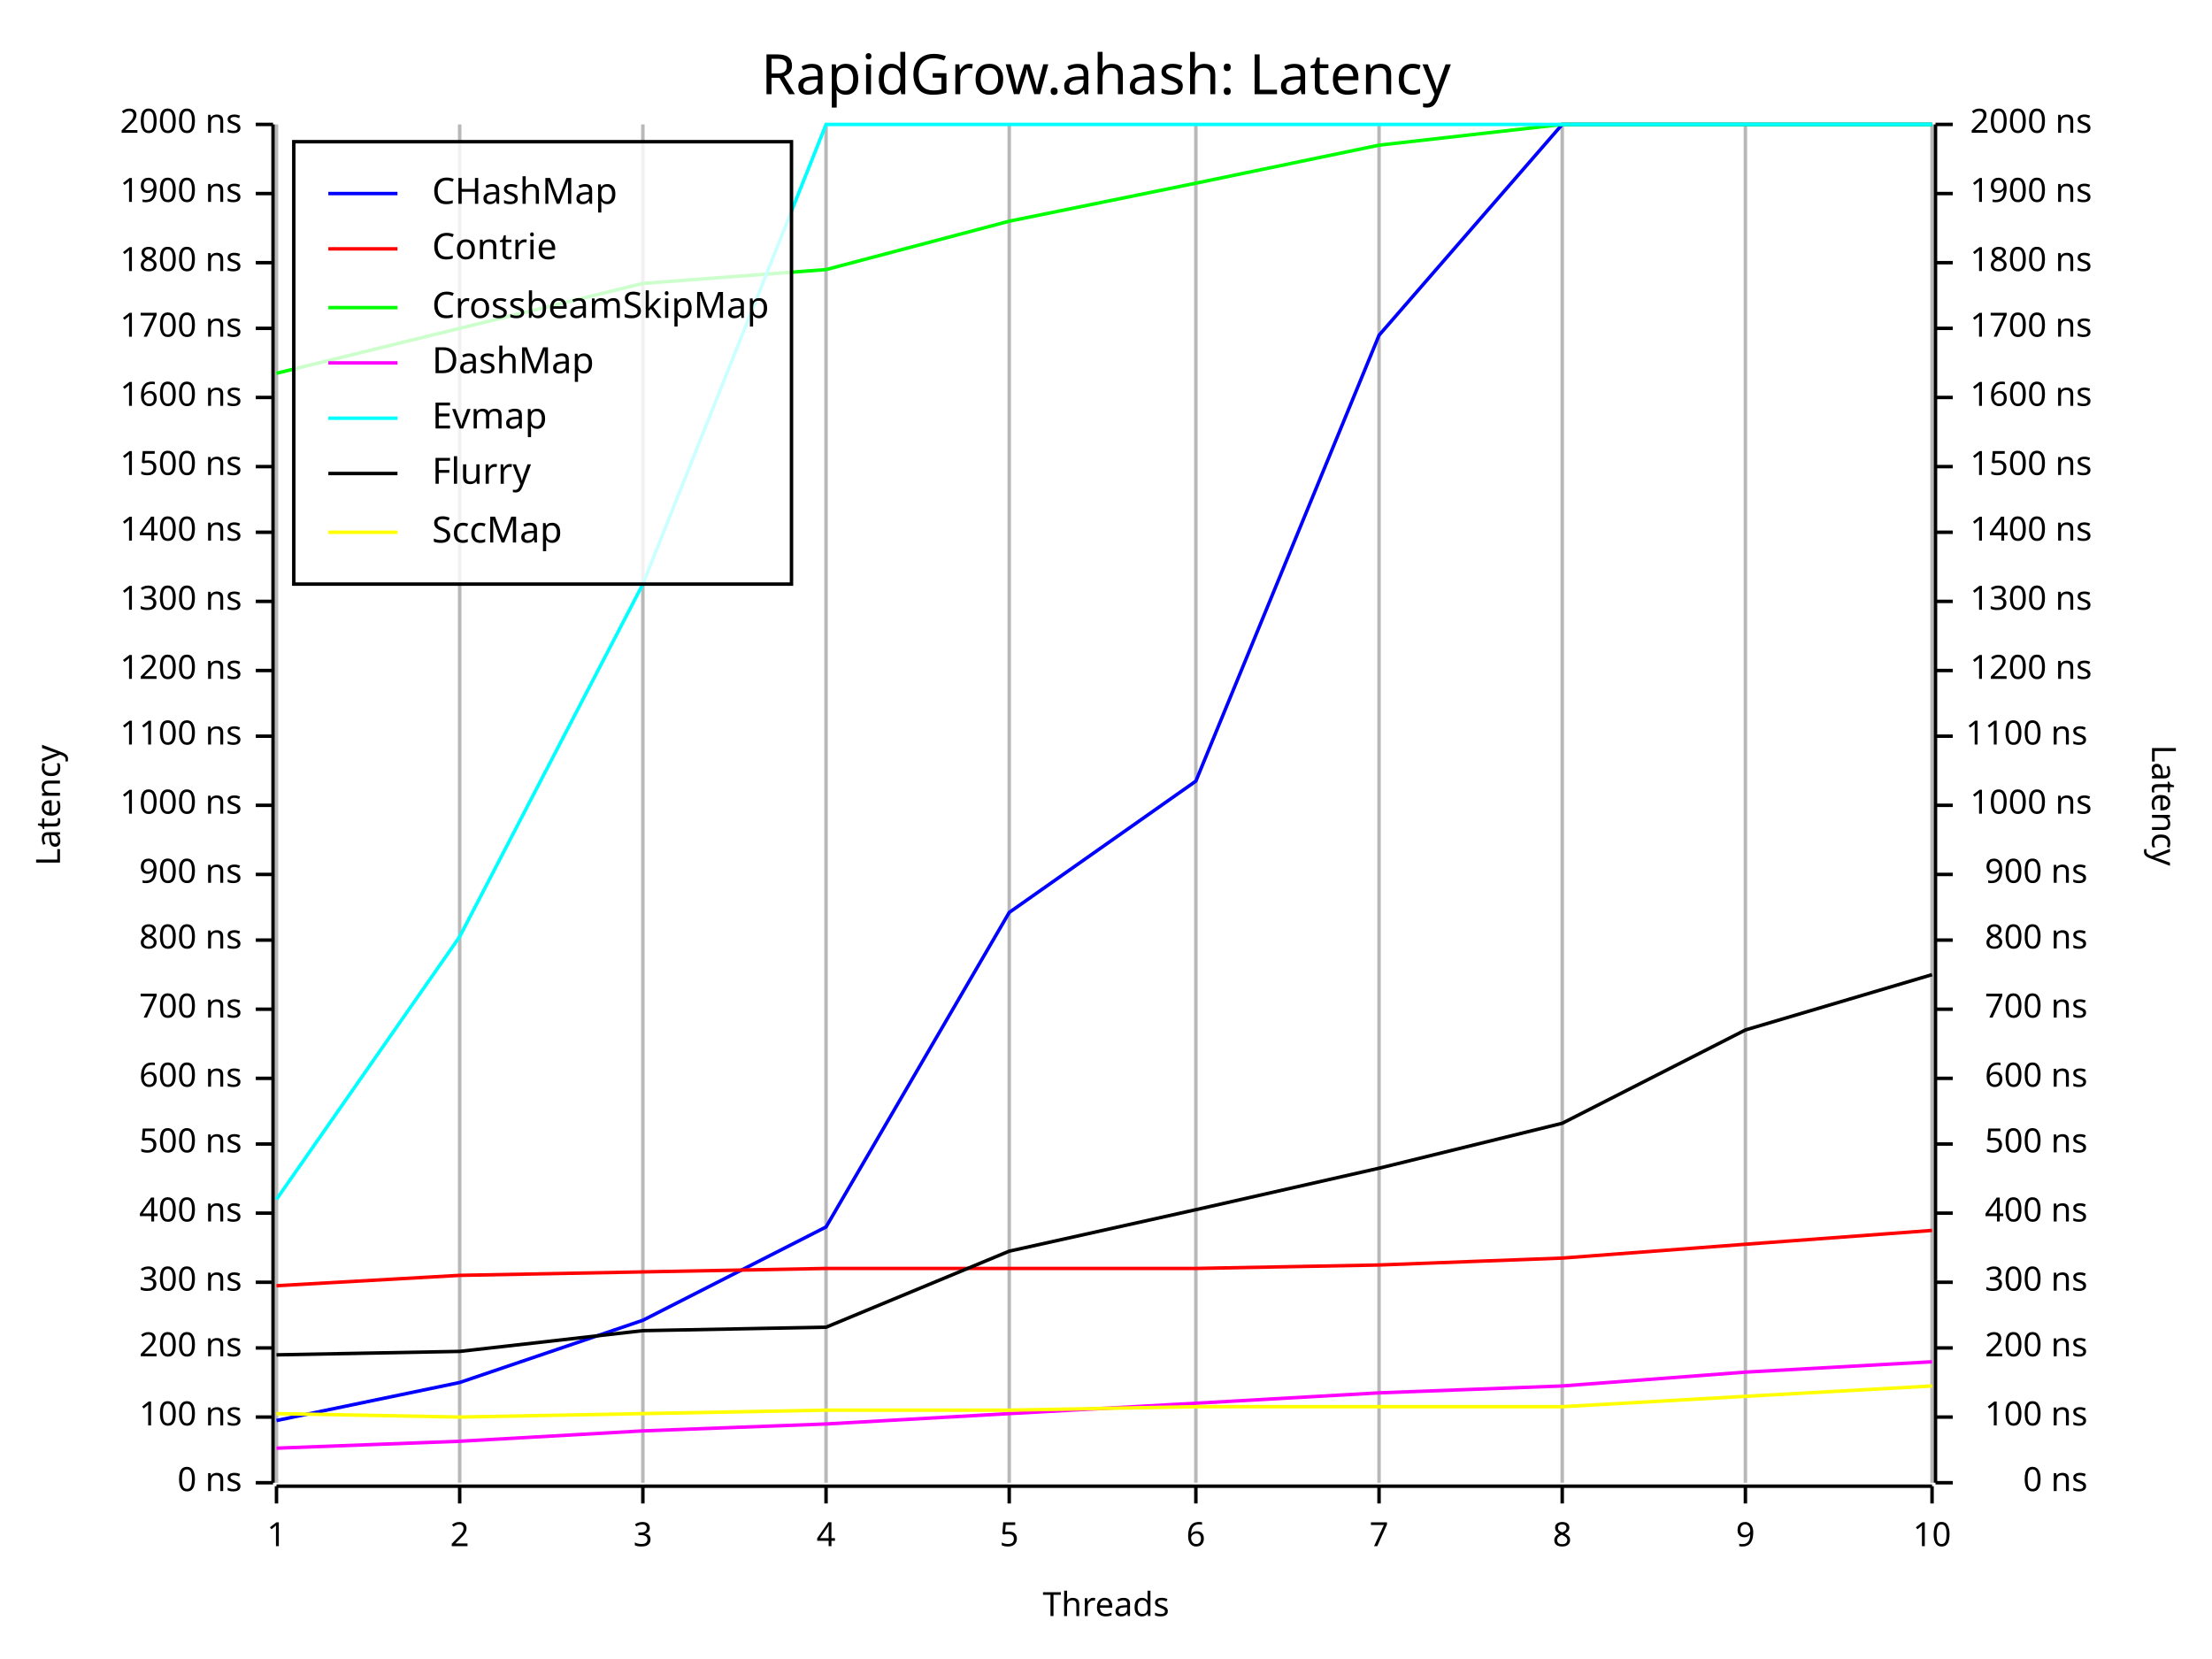
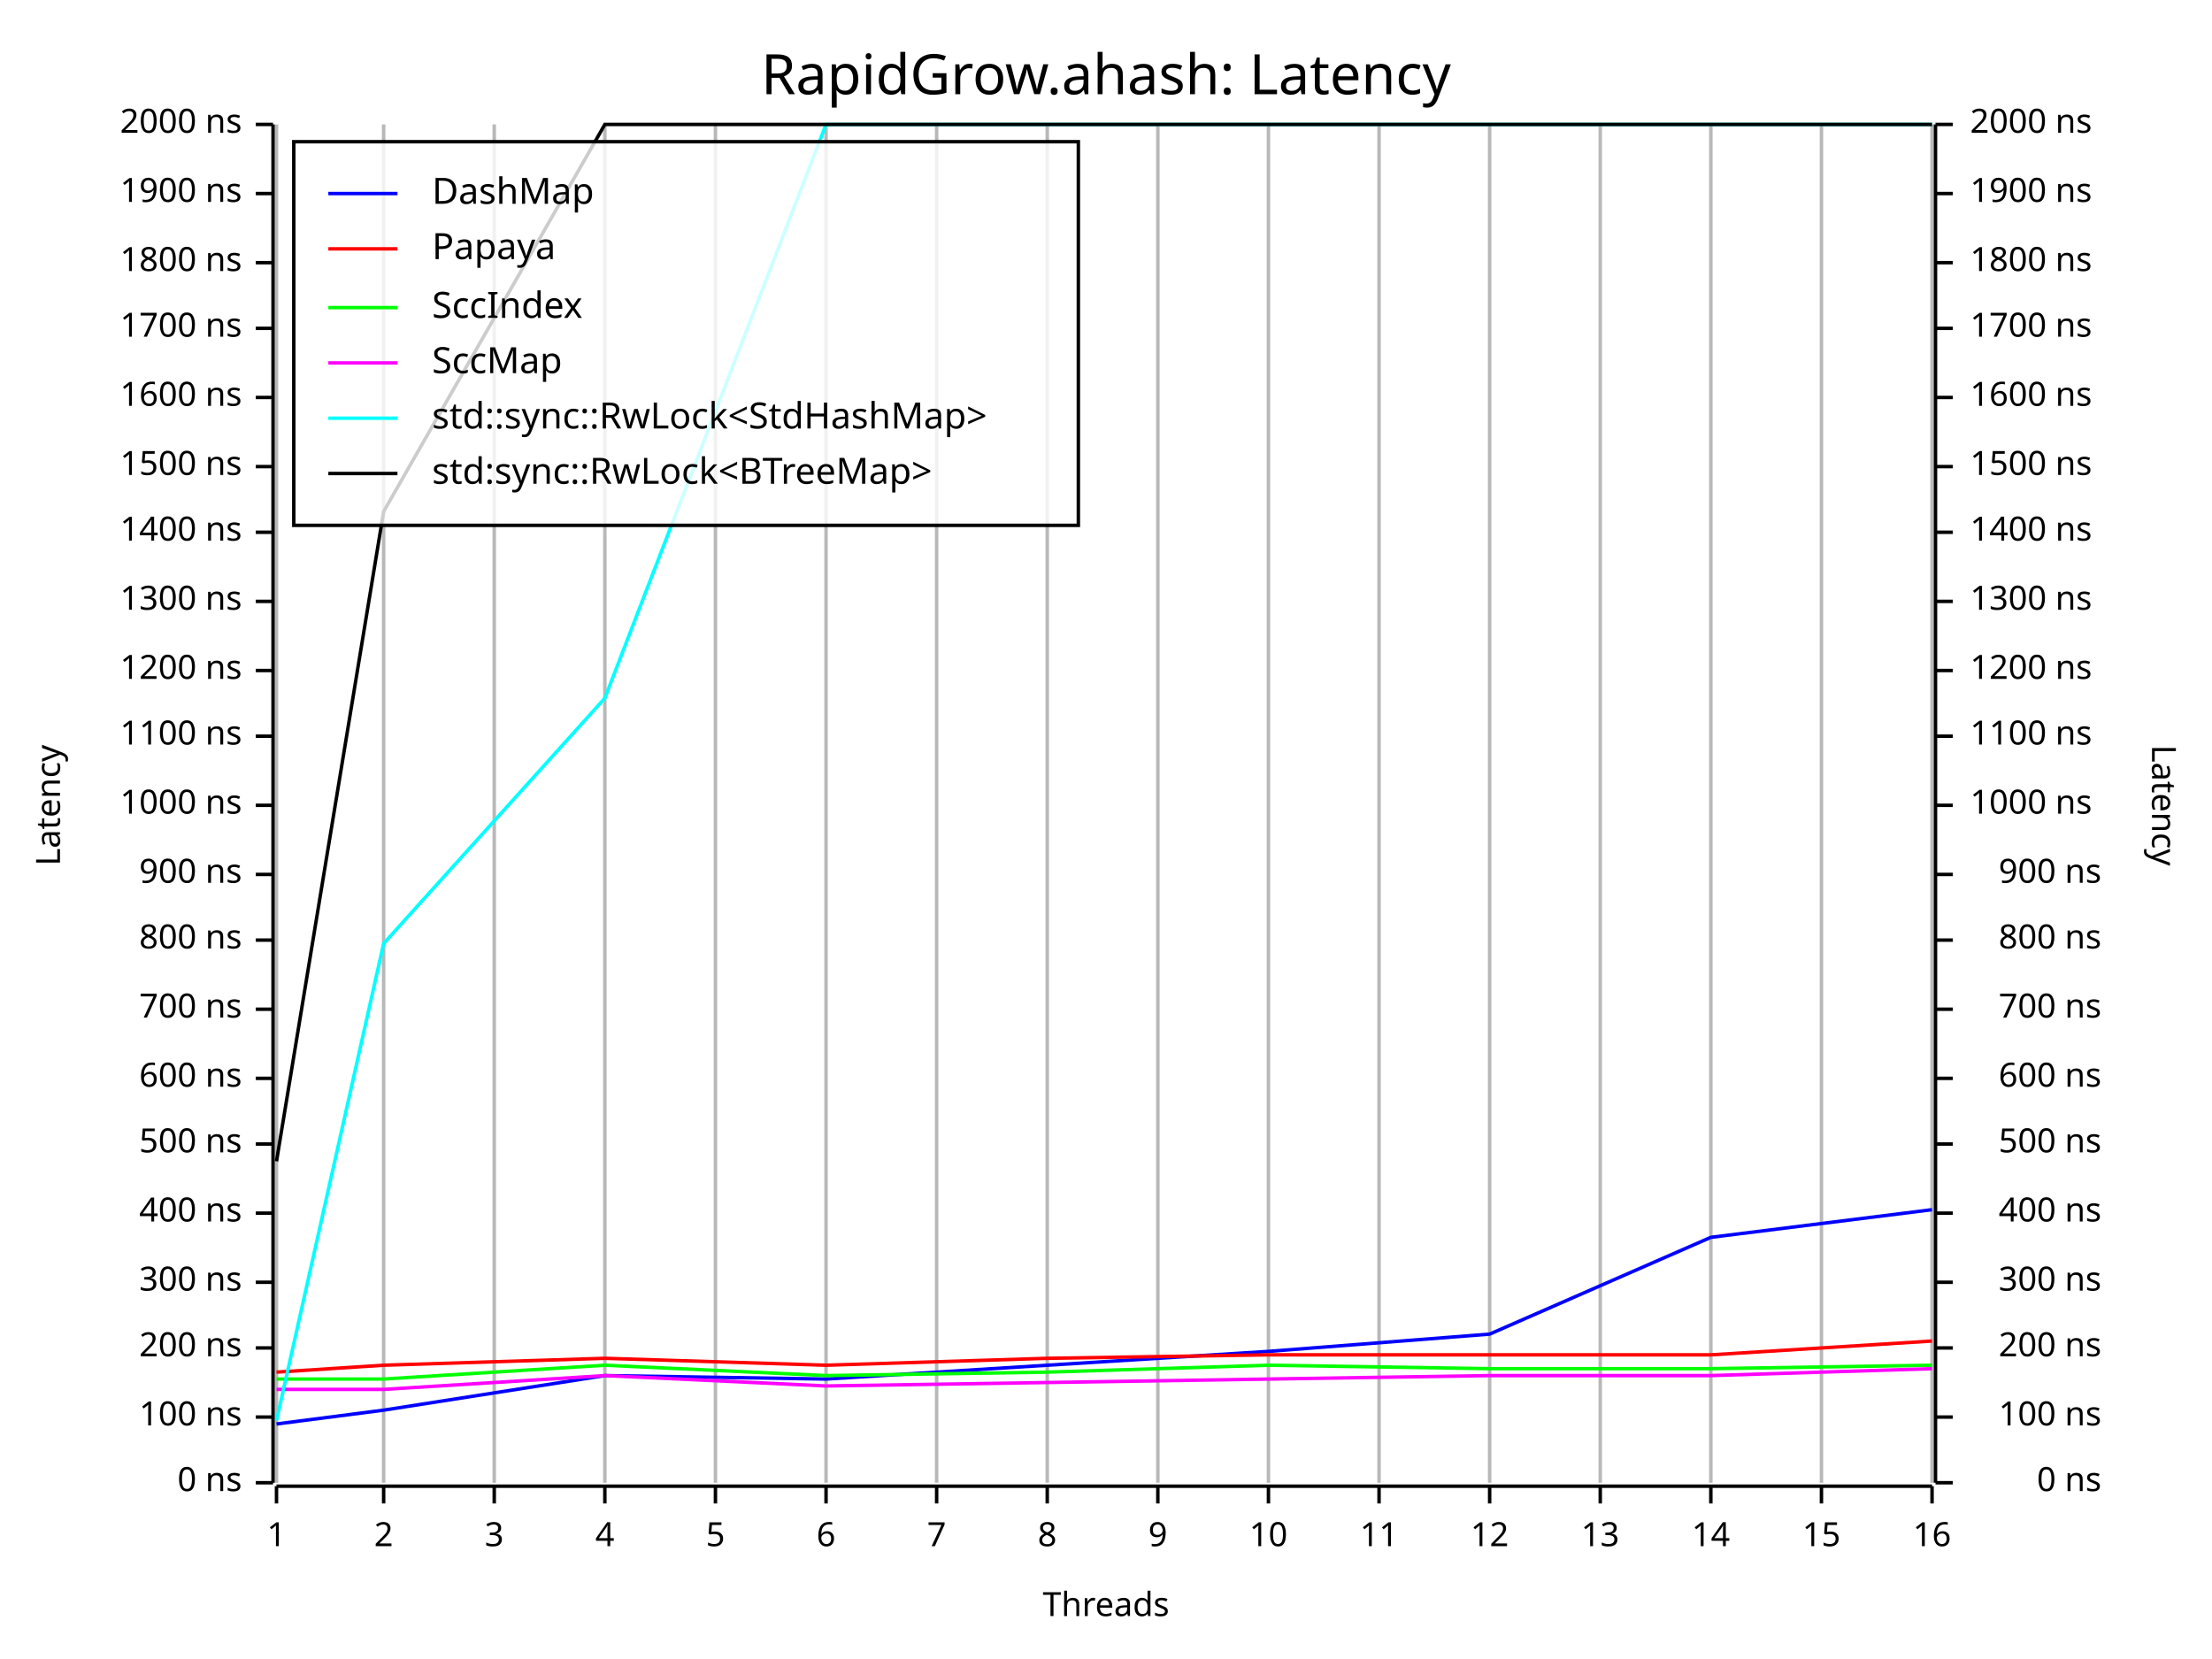
<svg xmlns="http://www.w3.org/2000/svg" width="640" height="480" viewBox="0 0 640 480">
  <rect x="0" y="0" width="640" height="480" opacity="1" fill="#FFFFFF" stroke="none" />
  <text x="320" y="15" dy="0.76em" text-anchor="middle" font-family="Fira Code" font-size="16.129" opacity="1" fill="#000000">
RapidGrow.ahash: Latency
</text>
  <line opacity="0.1" stroke="#000000" stroke-width="1" x1="80" y1="429" x2="80" y2="36" />
-   <line opacity="0.1" stroke="#000000" stroke-width="1" x1="133" y1="429" x2="133" y2="36" />
-   <line opacity="0.1" stroke="#000000" stroke-width="1" x1="186" y1="429" x2="186" y2="36" />
+   <line opacity="0.1" stroke="#000000" stroke-width="1" x1="111" y1="429" x2="111" y2="36" />
+   <line opacity="0.1" stroke="#000000" stroke-width="1" x1="143" y1="429" x2="143" y2="36" />
+   <line opacity="0.1" stroke="#000000" stroke-width="1" x1="175" y1="429" x2="175" y2="36" />
+   <line opacity="0.1" stroke="#000000" stroke-width="1" x1="207" y1="429" x2="207" y2="36" />
  <line opacity="0.1" stroke="#000000" stroke-width="1" x1="239" y1="429" x2="239" y2="36" />
-   <line opacity="0.1" stroke="#000000" stroke-width="1" x1="292" y1="429" x2="292" y2="36" />
-   <line opacity="0.1" stroke="#000000" stroke-width="1" x1="346" y1="429" x2="346" y2="36" />
+   <line opacity="0.1" stroke="#000000" stroke-width="1" x1="271" y1="429" x2="271" y2="36" />
+   <line opacity="0.1" stroke="#000000" stroke-width="1" x1="303" y1="429" x2="303" y2="36" />
+   <line opacity="0.1" stroke="#000000" stroke-width="1" x1="335" y1="429" x2="335" y2="36" />
+   <line opacity="0.1" stroke="#000000" stroke-width="1" x1="367" y1="429" x2="367" y2="36" />
  <line opacity="0.1" stroke="#000000" stroke-width="1" x1="399" y1="429" x2="399" y2="36" />
-   <line opacity="0.1" stroke="#000000" stroke-width="1" x1="452" y1="429" x2="452" y2="36" />
-   <line opacity="0.1" stroke="#000000" stroke-width="1" x1="505" y1="429" x2="505" y2="36" />
+   <line opacity="0.1" stroke="#000000" stroke-width="1" x1="431" y1="429" x2="431" y2="36" />
+   <line opacity="0.1" stroke="#000000" stroke-width="1" x1="463" y1="429" x2="463" y2="36" />
+   <line opacity="0.1" stroke="#000000" stroke-width="1" x1="495" y1="429" x2="495" y2="36" />
+   <line opacity="0.1" stroke="#000000" stroke-width="1" x1="527" y1="429" x2="527" y2="36" />
  <line opacity="0.1" stroke="#000000" stroke-width="1" x1="559" y1="429" x2="559" y2="36" />
  <text x="10" y="233" dy="0.76em" text-anchor="middle" font-family="sans-serif" font-size="9.677" opacity="1" fill="#000000" transform="rotate(270, 10, 233)">
Latency
</text>
  <text x="320" y="470" dy="-0.5ex" text-anchor="middle" font-family="sans-serif" font-size="9.677" opacity="1" fill="#000000">
Threads
</text>
  <text x="630" y="233" dy="0.76em" text-anchor="middle" font-family="sans-serif" font-size="9.677" opacity="1" fill="#000000" transform="rotate(90, 630, 233)">
Latency
</text>
  <line opacity="0.2" stroke="#000000" stroke-width="1" x1="80" y1="429" x2="80" y2="36" />
-   <line opacity="0.2" stroke="#000000" stroke-width="1" x1="133" y1="429" x2="133" y2="36" />
-   <line opacity="0.2" stroke="#000000" stroke-width="1" x1="186" y1="429" x2="186" y2="36" />
+   <line opacity="0.2" stroke="#000000" stroke-width="1" x1="111" y1="429" x2="111" y2="36" />
+   <line opacity="0.2" stroke="#000000" stroke-width="1" x1="143" y1="429" x2="143" y2="36" />
+   <line opacity="0.2" stroke="#000000" stroke-width="1" x1="175" y1="429" x2="175" y2="36" />
+   <line opacity="0.2" stroke="#000000" stroke-width="1" x1="207" y1="429" x2="207" y2="36" />
  <line opacity="0.2" stroke="#000000" stroke-width="1" x1="239" y1="429" x2="239" y2="36" />
-   <line opacity="0.2" stroke="#000000" stroke-width="1" x1="292" y1="429" x2="292" y2="36" />
-   <line opacity="0.2" stroke="#000000" stroke-width="1" x1="346" y1="429" x2="346" y2="36" />
+   <line opacity="0.2" stroke="#000000" stroke-width="1" x1="271" y1="429" x2="271" y2="36" />
+   <line opacity="0.2" stroke="#000000" stroke-width="1" x1="303" y1="429" x2="303" y2="36" />
+   <line opacity="0.2" stroke="#000000" stroke-width="1" x1="335" y1="429" x2="335" y2="36" />
+   <line opacity="0.2" stroke="#000000" stroke-width="1" x1="367" y1="429" x2="367" y2="36" />
  <line opacity="0.2" stroke="#000000" stroke-width="1" x1="399" y1="429" x2="399" y2="36" />
-   <line opacity="0.2" stroke="#000000" stroke-width="1" x1="452" y1="429" x2="452" y2="36" />
-   <line opacity="0.2" stroke="#000000" stroke-width="1" x1="505" y1="429" x2="505" y2="36" />
+   <line opacity="0.2" stroke="#000000" stroke-width="1" x1="431" y1="429" x2="431" y2="36" />
+   <line opacity="0.2" stroke="#000000" stroke-width="1" x1="463" y1="429" x2="463" y2="36" />
+   <line opacity="0.2" stroke="#000000" stroke-width="1" x1="495" y1="429" x2="495" y2="36" />
+   <line opacity="0.2" stroke="#000000" stroke-width="1" x1="527" y1="429" x2="527" y2="36" />
  <line opacity="0.2" stroke="#000000" stroke-width="1" x1="559" y1="429" x2="559" y2="36" />
  <polyline fill="none" opacity="1" stroke="#000000" stroke-width="1" points="79,36 79,429 " />
  <text x="70" y="429" dy="0.5ex" text-anchor="end" font-family="sans-serif" font-size="9.677" opacity="1" fill="#000000">
0 ns
</text>
  <polyline fill="none" opacity="1" stroke="#000000" stroke-width="1" points="74,429 79,429 " />
  <text x="70" y="410" dy="0.5ex" text-anchor="end" font-family="sans-serif" font-size="9.677" opacity="1" fill="#000000">
100 ns
</text>
  <polyline fill="none" opacity="1" stroke="#000000" stroke-width="1" points="74,410 79,410 " />
  <text x="70" y="390" dy="0.5ex" text-anchor="end" font-family="sans-serif" font-size="9.677" opacity="1" fill="#000000">
200 ns
</text>
  <polyline fill="none" opacity="1" stroke="#000000" stroke-width="1" points="74,390 79,390 " />
  <text x="70" y="371" dy="0.5ex" text-anchor="end" font-family="sans-serif" font-size="9.677" opacity="1" fill="#000000">
300 ns
</text>
  <polyline fill="none" opacity="1" stroke="#000000" stroke-width="1" points="74,371 79,371 " />
  <text x="70" y="351" dy="0.5ex" text-anchor="end" font-family="sans-serif" font-size="9.677" opacity="1" fill="#000000">
400 ns
</text>
  <polyline fill="none" opacity="1" stroke="#000000" stroke-width="1" points="74,351 79,351 " />
  <text x="70" y="331" dy="0.5ex" text-anchor="end" font-family="sans-serif" font-size="9.677" opacity="1" fill="#000000">
500 ns
</text>
  <polyline fill="none" opacity="1" stroke="#000000" stroke-width="1" points="74,331 79,331 " />
  <text x="70" y="312" dy="0.5ex" text-anchor="end" font-family="sans-serif" font-size="9.677" opacity="1" fill="#000000">
600 ns
</text>
  <polyline fill="none" opacity="1" stroke="#000000" stroke-width="1" points="74,312 79,312 " />
  <text x="70" y="292" dy="0.5ex" text-anchor="end" font-family="sans-serif" font-size="9.677" opacity="1" fill="#000000">
700 ns
</text>
  <polyline fill="none" opacity="1" stroke="#000000" stroke-width="1" points="74,292 79,292 " />
  <text x="70" y="272" dy="0.5ex" text-anchor="end" font-family="sans-serif" font-size="9.677" opacity="1" fill="#000000">
800 ns
</text>
  <polyline fill="none" opacity="1" stroke="#000000" stroke-width="1" points="74,272 79,272 " />
  <text x="70" y="253" dy="0.5ex" text-anchor="end" font-family="sans-serif" font-size="9.677" opacity="1" fill="#000000">
900 ns
</text>
  <polyline fill="none" opacity="1" stroke="#000000" stroke-width="1" points="74,253 79,253 " />
  <text x="70" y="233" dy="0.5ex" text-anchor="end" font-family="sans-serif" font-size="9.677" opacity="1" fill="#000000">
1000 ns
</text>
  <polyline fill="none" opacity="1" stroke="#000000" stroke-width="1" points="74,233 79,233 " />
  <text x="70" y="213" dy="0.5ex" text-anchor="end" font-family="sans-serif" font-size="9.677" opacity="1" fill="#000000">
1100 ns
</text>
  <polyline fill="none" opacity="1" stroke="#000000" stroke-width="1" points="74,213 79,213 " />
  <text x="70" y="194" dy="0.5ex" text-anchor="end" font-family="sans-serif" font-size="9.677" opacity="1" fill="#000000">
1200 ns
</text>
  <polyline fill="none" opacity="1" stroke="#000000" stroke-width="1" points="74,194 79,194 " />
  <text x="70" y="174" dy="0.5ex" text-anchor="end" font-family="sans-serif" font-size="9.677" opacity="1" fill="#000000">
1300 ns
</text>
  <polyline fill="none" opacity="1" stroke="#000000" stroke-width="1" points="74,174 79,174 " />
  <text x="70" y="154" dy="0.5ex" text-anchor="end" font-family="sans-serif" font-size="9.677" opacity="1" fill="#000000">
1400 ns
</text>
  <polyline fill="none" opacity="1" stroke="#000000" stroke-width="1" points="74,154 79,154 " />
  <text x="70" y="135" dy="0.5ex" text-anchor="end" font-family="sans-serif" font-size="9.677" opacity="1" fill="#000000">
1500 ns
</text>
  <polyline fill="none" opacity="1" stroke="#000000" stroke-width="1" points="74,135 79,135 " />
  <text x="70" y="115" dy="0.5ex" text-anchor="end" font-family="sans-serif" font-size="9.677" opacity="1" fill="#000000">
1600 ns
</text>
  <polyline fill="none" opacity="1" stroke="#000000" stroke-width="1" points="74,115 79,115 " />
  <text x="70" y="95" dy="0.5ex" text-anchor="end" font-family="sans-serif" font-size="9.677" opacity="1" fill="#000000">
1700 ns
</text>
  <polyline fill="none" opacity="1" stroke="#000000" stroke-width="1" points="74,95 79,95 " />
  <text x="70" y="76" dy="0.5ex" text-anchor="end" font-family="sans-serif" font-size="9.677" opacity="1" fill="#000000">
1800 ns
</text>
  <polyline fill="none" opacity="1" stroke="#000000" stroke-width="1" points="74,76 79,76 " />
  <text x="70" y="56" dy="0.5ex" text-anchor="end" font-family="sans-serif" font-size="9.677" opacity="1" fill="#000000">
1900 ns
</text>
  <polyline fill="none" opacity="1" stroke="#000000" stroke-width="1" points="74,56 79,56 " />
  <text x="70" y="36" dy="0.5ex" text-anchor="end" font-family="sans-serif" font-size="9.677" opacity="1" fill="#000000">
2000 ns
</text>
  <polyline fill="none" opacity="1" stroke="#000000" stroke-width="1" points="74,36 79,36 " />
  <polyline fill="none" opacity="1" stroke="#000000" stroke-width="1" points="80,430 559,430 " />
  <text x="80" y="440" dy="0.76em" text-anchor="middle" font-family="sans-serif" font-size="9.677" opacity="1" fill="#000000">
1
</text>
  <polyline fill="none" opacity="1" stroke="#000000" stroke-width="1" points="80,430 80,435 " />
-   <text x="133" y="440" dy="0.76em" text-anchor="middle" font-family="sans-serif" font-size="9.677" opacity="1" fill="#000000">
+   <text x="111" y="440" dy="0.76em" text-anchor="middle" font-family="sans-serif" font-size="9.677" opacity="1" fill="#000000">
2
</text>
-   <polyline fill="none" opacity="1" stroke="#000000" stroke-width="1" points="133,430 133,435 " />
-   <text x="186" y="440" dy="0.76em" text-anchor="middle" font-family="sans-serif" font-size="9.677" opacity="1" fill="#000000">
+   <polyline fill="none" opacity="1" stroke="#000000" stroke-width="1" points="111,430 111,435 " />
+   <text x="143" y="440" dy="0.76em" text-anchor="middle" font-family="sans-serif" font-size="9.677" opacity="1" fill="#000000">
3
</text>
-   <polyline fill="none" opacity="1" stroke="#000000" stroke-width="1" points="186,430 186,435 " />
+   <polyline fill="none" opacity="1" stroke="#000000" stroke-width="1" points="143,430 143,435 " />
+   <text x="175" y="440" dy="0.76em" text-anchor="middle" font-family="sans-serif" font-size="9.677" opacity="1" fill="#000000">
+ 4
+ </text>
+   <polyline fill="none" opacity="1" stroke="#000000" stroke-width="1" points="175,430 175,435 " />
+   <text x="207" y="440" dy="0.76em" text-anchor="middle" font-family="sans-serif" font-size="9.677" opacity="1" fill="#000000">
+ 5
+ </text>
+   <polyline fill="none" opacity="1" stroke="#000000" stroke-width="1" points="207,430 207,435 " />
  <text x="239" y="440" dy="0.76em" text-anchor="middle" font-family="sans-serif" font-size="9.677" opacity="1" fill="#000000">
- 4
+ 6
</text>
  <polyline fill="none" opacity="1" stroke="#000000" stroke-width="1" points="239,430 239,435 " />
-   <text x="292" y="440" dy="0.76em" text-anchor="middle" font-family="sans-serif" font-size="9.677" opacity="1" fill="#000000">
- 5
- </text>
-   <polyline fill="none" opacity="1" stroke="#000000" stroke-width="1" points="292,430 292,435 " />
-   <text x="346" y="440" dy="0.76em" text-anchor="middle" font-family="sans-serif" font-size="9.677" opacity="1" fill="#000000">
- 6
- </text>
-   <polyline fill="none" opacity="1" stroke="#000000" stroke-width="1" points="346,430 346,435 " />
+   <text x="271" y="440" dy="0.76em" text-anchor="middle" font-family="sans-serif" font-size="9.677" opacity="1" fill="#000000">
+ 7
+ </text>
+   <polyline fill="none" opacity="1" stroke="#000000" stroke-width="1" points="271,430 271,435 " />
+   <text x="303" y="440" dy="0.76em" text-anchor="middle" font-family="sans-serif" font-size="9.677" opacity="1" fill="#000000">
+ 8
+ </text>
+   <polyline fill="none" opacity="1" stroke="#000000" stroke-width="1" points="303,430 303,435 " />
+   <text x="335" y="440" dy="0.76em" text-anchor="middle" font-family="sans-serif" font-size="9.677" opacity="1" fill="#000000">
+ 9
+ </text>
+   <polyline fill="none" opacity="1" stroke="#000000" stroke-width="1" points="335,430 335,435 " />
+   <text x="367" y="440" dy="0.76em" text-anchor="middle" font-family="sans-serif" font-size="9.677" opacity="1" fill="#000000">
+ 10
+ </text>
+   <polyline fill="none" opacity="1" stroke="#000000" stroke-width="1" points="367,430 367,435 " />
  <text x="399" y="440" dy="0.76em" text-anchor="middle" font-family="sans-serif" font-size="9.677" opacity="1" fill="#000000">
- 7
+ 11
</text>
  <polyline fill="none" opacity="1" stroke="#000000" stroke-width="1" points="399,430 399,435 " />
-   <text x="452" y="440" dy="0.76em" text-anchor="middle" font-family="sans-serif" font-size="9.677" opacity="1" fill="#000000">
- 8
- </text>
-   <polyline fill="none" opacity="1" stroke="#000000" stroke-width="1" points="452,430 452,435 " />
-   <text x="505" y="440" dy="0.76em" text-anchor="middle" font-family="sans-serif" font-size="9.677" opacity="1" fill="#000000">
- 9
- </text>
-   <polyline fill="none" opacity="1" stroke="#000000" stroke-width="1" points="505,430 505,435 " />
+   <text x="431" y="440" dy="0.76em" text-anchor="middle" font-family="sans-serif" font-size="9.677" opacity="1" fill="#000000">
+ 12
+ </text>
+   <polyline fill="none" opacity="1" stroke="#000000" stroke-width="1" points="431,430 431,435 " />
+   <text x="463" y="440" dy="0.76em" text-anchor="middle" font-family="sans-serif" font-size="9.677" opacity="1" fill="#000000">
+ 13
+ </text>
+   <polyline fill="none" opacity="1" stroke="#000000" stroke-width="1" points="463,430 463,435 " />
+   <text x="495" y="440" dy="0.76em" text-anchor="middle" font-family="sans-serif" font-size="9.677" opacity="1" fill="#000000">
+ 14
+ </text>
+   <polyline fill="none" opacity="1" stroke="#000000" stroke-width="1" points="495,430 495,435 " />
+   <text x="527" y="440" dy="0.76em" text-anchor="middle" font-family="sans-serif" font-size="9.677" opacity="1" fill="#000000">
+ 15
+ </text>
+   <polyline fill="none" opacity="1" stroke="#000000" stroke-width="1" points="527,430 527,435 " />
  <text x="559" y="440" dy="0.76em" text-anchor="middle" font-family="sans-serif" font-size="9.677" opacity="1" fill="#000000">
- 10
+ 16
</text>
  <polyline fill="none" opacity="1" stroke="#000000" stroke-width="1" points="559,430 559,435 " />
  <polyline fill="none" opacity="1" stroke="#000000" stroke-width="1" points="560,36 560,429 " />
-   <text x="604" y="429" dy="0.5ex" text-anchor="end" font-family="sans-serif" font-size="9.677" opacity="1" fill="#000000">
+   <text x="608" y="429" dy="0.5ex" text-anchor="end" font-family="sans-serif" font-size="9.677" opacity="1" fill="#000000">
0 ns
</text>
  <polyline fill="none" opacity="1" stroke="#000000" stroke-width="1" points="560,429 565,429 " />
-   <text x="604" y="410" dy="0.5ex" text-anchor="end" font-family="sans-serif" font-size="9.677" opacity="1" fill="#000000">
+   <text x="608" y="410" dy="0.5ex" text-anchor="end" font-family="sans-serif" font-size="9.677" opacity="1" fill="#000000">
100 ns
</text>
  <polyline fill="none" opacity="1" stroke="#000000" stroke-width="1" points="560,410 565,410 " />
-   <text x="604" y="390" dy="0.5ex" text-anchor="end" font-family="sans-serif" font-size="9.677" opacity="1" fill="#000000">
+   <text x="608" y="390" dy="0.5ex" text-anchor="end" font-family="sans-serif" font-size="9.677" opacity="1" fill="#000000">
200 ns
</text>
  <polyline fill="none" opacity="1" stroke="#000000" stroke-width="1" points="560,390 565,390 " />
-   <text x="604" y="371" dy="0.5ex" text-anchor="end" font-family="sans-serif" font-size="9.677" opacity="1" fill="#000000">
+   <text x="608" y="371" dy="0.5ex" text-anchor="end" font-family="sans-serif" font-size="9.677" opacity="1" fill="#000000">
300 ns
</text>
  <polyline fill="none" opacity="1" stroke="#000000" stroke-width="1" points="560,371 565,371 " />
-   <text x="604" y="351" dy="0.5ex" text-anchor="end" font-family="sans-serif" font-size="9.677" opacity="1" fill="#000000">
+   <text x="608" y="351" dy="0.5ex" text-anchor="end" font-family="sans-serif" font-size="9.677" opacity="1" fill="#000000">
400 ns
</text>
  <polyline fill="none" opacity="1" stroke="#000000" stroke-width="1" points="560,351 565,351 " />
-   <text x="604" y="331" dy="0.5ex" text-anchor="end" font-family="sans-serif" font-size="9.677" opacity="1" fill="#000000">
+   <text x="608" y="331" dy="0.5ex" text-anchor="end" font-family="sans-serif" font-size="9.677" opacity="1" fill="#000000">
500 ns
</text>
  <polyline fill="none" opacity="1" stroke="#000000" stroke-width="1" points="560,331 565,331 " />
-   <text x="604" y="312" dy="0.5ex" text-anchor="end" font-family="sans-serif" font-size="9.677" opacity="1" fill="#000000">
+   <text x="608" y="312" dy="0.5ex" text-anchor="end" font-family="sans-serif" font-size="9.677" opacity="1" fill="#000000">
600 ns
</text>
  <polyline fill="none" opacity="1" stroke="#000000" stroke-width="1" points="560,312 565,312 " />
-   <text x="604" y="292" dy="0.5ex" text-anchor="end" font-family="sans-serif" font-size="9.677" opacity="1" fill="#000000">
+   <text x="608" y="292" dy="0.5ex" text-anchor="end" font-family="sans-serif" font-size="9.677" opacity="1" fill="#000000">
700 ns
</text>
  <polyline fill="none" opacity="1" stroke="#000000" stroke-width="1" points="560,292 565,292 " />
-   <text x="604" y="272" dy="0.5ex" text-anchor="end" font-family="sans-serif" font-size="9.677" opacity="1" fill="#000000">
+   <text x="608" y="272" dy="0.5ex" text-anchor="end" font-family="sans-serif" font-size="9.677" opacity="1" fill="#000000">
800 ns
</text>
  <polyline fill="none" opacity="1" stroke="#000000" stroke-width="1" points="560,272 565,272 " />
-   <text x="604" y="253" dy="0.5ex" text-anchor="end" font-family="sans-serif" font-size="9.677" opacity="1" fill="#000000">
+   <text x="608" y="253" dy="0.5ex" text-anchor="end" font-family="sans-serif" font-size="9.677" opacity="1" fill="#000000">
900 ns
</text>
  <polyline fill="none" opacity="1" stroke="#000000" stroke-width="1" points="560,253 565,253 " />
  <text x="570" y="233" dy="0.5ex" text-anchor="start" font-family="sans-serif" font-size="9.677" opacity="1" fill="#000000">
1000 ns
</text>
  <polyline fill="none" opacity="1" stroke="#000000" stroke-width="1" points="560,233 565,233 " />
-   <text x="604" y="213" dy="0.5ex" text-anchor="end" font-family="sans-serif" font-size="9.677" opacity="1" fill="#000000">
+   <text x="570" y="213" dy="0.5ex" text-anchor="start" font-family="sans-serif" font-size="9.677" opacity="1" fill="#000000">
1100 ns
</text>
  <polyline fill="none" opacity="1" stroke="#000000" stroke-width="1" points="560,213 565,213 " />
  <text x="570" y="194" dy="0.5ex" text-anchor="start" font-family="sans-serif" font-size="9.677" opacity="1" fill="#000000">
1200 ns
</text>
  <polyline fill="none" opacity="1" stroke="#000000" stroke-width="1" points="560,194 565,194 " />
  <text x="570" y="174" dy="0.5ex" text-anchor="start" font-family="sans-serif" font-size="9.677" opacity="1" fill="#000000">
1300 ns
</text>
  <polyline fill="none" opacity="1" stroke="#000000" stroke-width="1" points="560,174 565,174 " />
  <text x="570" y="154" dy="0.5ex" text-anchor="start" font-family="sans-serif" font-size="9.677" opacity="1" fill="#000000">
1400 ns
</text>
  <polyline fill="none" opacity="1" stroke="#000000" stroke-width="1" points="560,154 565,154 " />
  <text x="570" y="135" dy="0.5ex" text-anchor="start" font-family="sans-serif" font-size="9.677" opacity="1" fill="#000000">
1500 ns
</text>
  <polyline fill="none" opacity="1" stroke="#000000" stroke-width="1" points="560,135 565,135 " />
  <text x="570" y="115" dy="0.5ex" text-anchor="start" font-family="sans-serif" font-size="9.677" opacity="1" fill="#000000">
1600 ns
</text>
  <polyline fill="none" opacity="1" stroke="#000000" stroke-width="1" points="560,115 565,115 " />
  <text x="570" y="95" dy="0.5ex" text-anchor="start" font-family="sans-serif" font-size="9.677" opacity="1" fill="#000000">
1700 ns
</text>
  <polyline fill="none" opacity="1" stroke="#000000" stroke-width="1" points="560,95 565,95 " />
  <text x="570" y="76" dy="0.5ex" text-anchor="start" font-family="sans-serif" font-size="9.677" opacity="1" fill="#000000">
1800 ns
</text>
  <polyline fill="none" opacity="1" stroke="#000000" stroke-width="1" points="560,76 565,76 " />
  <text x="570" y="56" dy="0.5ex" text-anchor="start" font-family="sans-serif" font-size="9.677" opacity="1" fill="#000000">
1900 ns
</text>
  <polyline fill="none" opacity="1" stroke="#000000" stroke-width="1" points="560,56 565,56 " />
  <text x="570" y="36" dy="0.5ex" text-anchor="start" font-family="sans-serif" font-size="9.677" opacity="1" fill="#000000">
2000 ns
</text>
  <polyline fill="none" opacity="1" stroke="#000000" stroke-width="1" points="560,36 565,36 " />
-   <polyline fill="none" opacity="1" stroke="#0000FF" stroke-width="1" points="80,411 133,400 186,382 239,355 292,264 346,226 399,97 452,36 505,36 559,36 " />
-   <polyline fill="none" opacity="1" stroke="#FF0000" stroke-width="1" points="80,372 133,369 186,368 239,367 292,367 346,367 399,366 452,364 505,360 559,356 " />
-   <polyline fill="none" opacity="1" stroke="#00FF00" stroke-width="1" points="80,108 133,95 186,82 239,78 292,64 346,53 399,42 452,36 505,36 559,36 " />
-   <polyline fill="none" opacity="1" stroke="#FF00FF" stroke-width="1" points="80,419 133,417 186,414 239,412 292,409 346,406 399,403 452,401 505,397 559,394 " />
-   <polyline fill="none" opacity="1" stroke="#00FFFF" stroke-width="1" points="80,347 133,271 186,169 239,36 292,36 346,36 399,36 452,36 505,36 559,36 " />
-   <polyline fill="none" opacity="1" stroke="#000000" stroke-width="1" points="80,392 133,391 186,385 239,384 292,362 346,350 399,338 452,325 505,298 559,282 " />
-   <polyline fill="none" opacity="1" stroke="#FFFF00" stroke-width="1" points="80,409 133,410 186,409 239,408 292,408 346,407 399,407 452,407 505,404 559,401 " />
-   <rect x="85" y="41" width="144" height="128" opacity="0.8" fill="#FFFFFF" stroke="none" />
-   <rect x="85" y="41" width="144" height="128" opacity="1" fill="none" stroke="#000000" />
+   <polyline fill="none" opacity="1" stroke="#0000FF" stroke-width="1" points="80,412 111,408 175,398 239,399 303,395 367,391 431,386 495,358 559,350 " />
+   <polyline fill="none" opacity="1" stroke="#FF0000" stroke-width="1" points="80,397 111,395 175,393 239,395 303,393 367,392 431,392 495,392 559,388 " />
+   <polyline fill="none" opacity="1" stroke="#00FF00" stroke-width="1" points="80,399 111,399 175,395 239,398 303,397 367,395 431,396 495,396 559,395 " />
+   <polyline fill="none" opacity="1" stroke="#FF00FF" stroke-width="1" points="80,402 111,402 175,398 239,401 303,400 367,399 431,398 495,398 559,396 " />
+   <polyline fill="none" opacity="1" stroke="#00FFFF" stroke-width="1" points="80,411 111,273 175,202 239,36 303,36 367,36 431,36 495,36 559,36 " />
+   <polyline fill="none" opacity="1" stroke="#000000" stroke-width="1" points="80,336 111,148 175,36 239,36 303,36 367,36 431,36 495,36 559,36 " />
+   <rect x="85" y="41" width="227" height="111" opacity="0.8" fill="#FFFFFF" stroke="none" />
+   <rect x="85" y="41" width="227" height="111" opacity="1" fill="none" stroke="#000000" />
  <text x="125" y="51" dy="0.76em" text-anchor="start" font-family="Fira Code" font-size="10.484" opacity="1" fill="#000000">
- CHashMap
+ DashMap
</text>
  <text x="125" y="67" dy="0.76em" text-anchor="start" font-family="Fira Code" font-size="10.484" opacity="1" fill="#000000">
- Contrie
+ Papaya
</text>
  <text x="125" y="84" dy="0.76em" text-anchor="start" font-family="Fira Code" font-size="10.484" opacity="1" fill="#000000">
- CrossbeamSkipMap
+ SccIndex
</text>
  <text x="125" y="100" dy="0.76em" text-anchor="start" font-family="Fira Code" font-size="10.484" opacity="1" fill="#000000">
- DashMap
+ SccMap
</text>
  <text x="125" y="116" dy="0.76em" text-anchor="start" font-family="Fira Code" font-size="10.484" opacity="1" fill="#000000">
- Evmap
+ std::sync::RwLock&lt;StdHashMap&gt;
</text>
  <text x="125" y="132" dy="0.76em" text-anchor="start" font-family="Fira Code" font-size="10.484" opacity="1" fill="#000000">
- Flurry
- </text>
-   <text x="125" y="149" dy="0.76em" text-anchor="start" font-family="Fira Code" font-size="10.484" opacity="1" fill="#000000">
- SccMap
+ std:sync::RwLock&lt;BTreeMap&gt;
</text>
  <polyline fill="none" opacity="1" stroke="#0000FF" stroke-width="1" points="95,56 115,56 " />
  <polyline fill="none" opacity="1" stroke="#FF0000" stroke-width="1" points="95,72 115,72 " />
  <polyline fill="none" opacity="1" stroke="#00FF00" stroke-width="1" points="95,89 115,89 " />
  <polyline fill="none" opacity="1" stroke="#FF00FF" stroke-width="1" points="95,105 115,105 " />
  <polyline fill="none" opacity="1" stroke="#00FFFF" stroke-width="1" points="95,121 115,121 " />
  <polyline fill="none" opacity="1" stroke="#000000" stroke-width="1" points="95,137 115,137 " />
-   <polyline fill="none" opacity="1" stroke="#FFFF00" stroke-width="1" points="95,154 115,154 " />
</svg>
